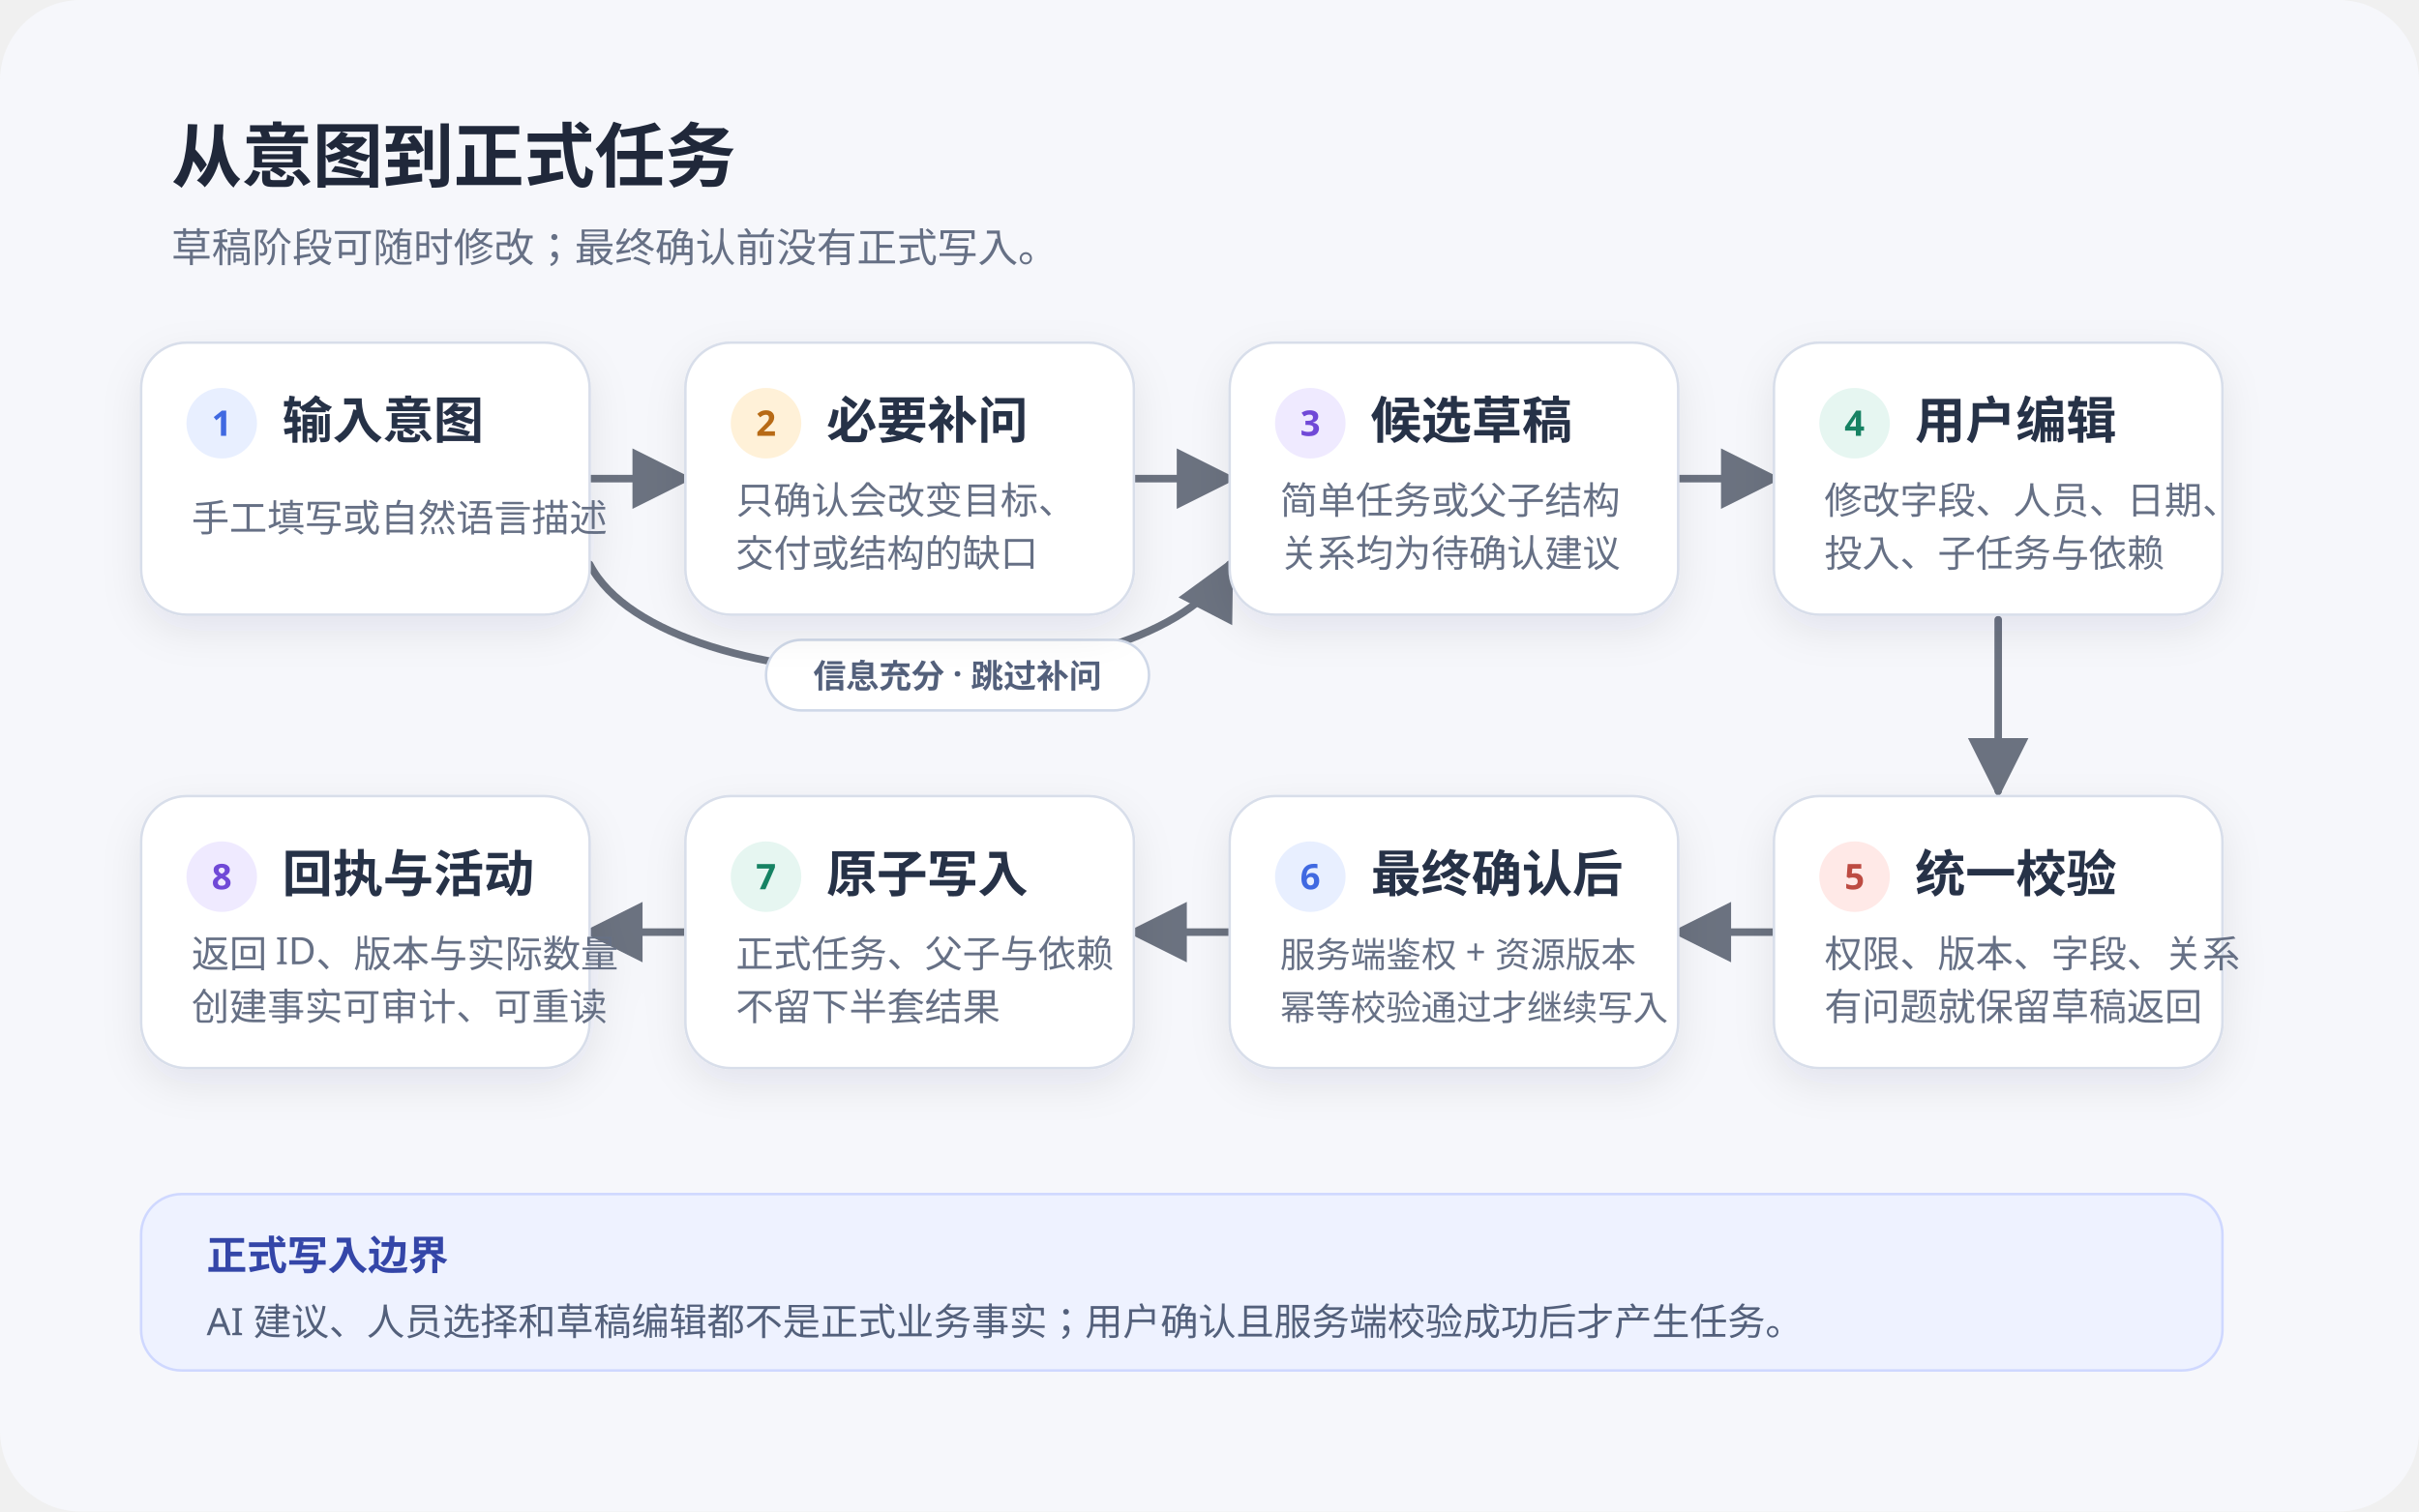
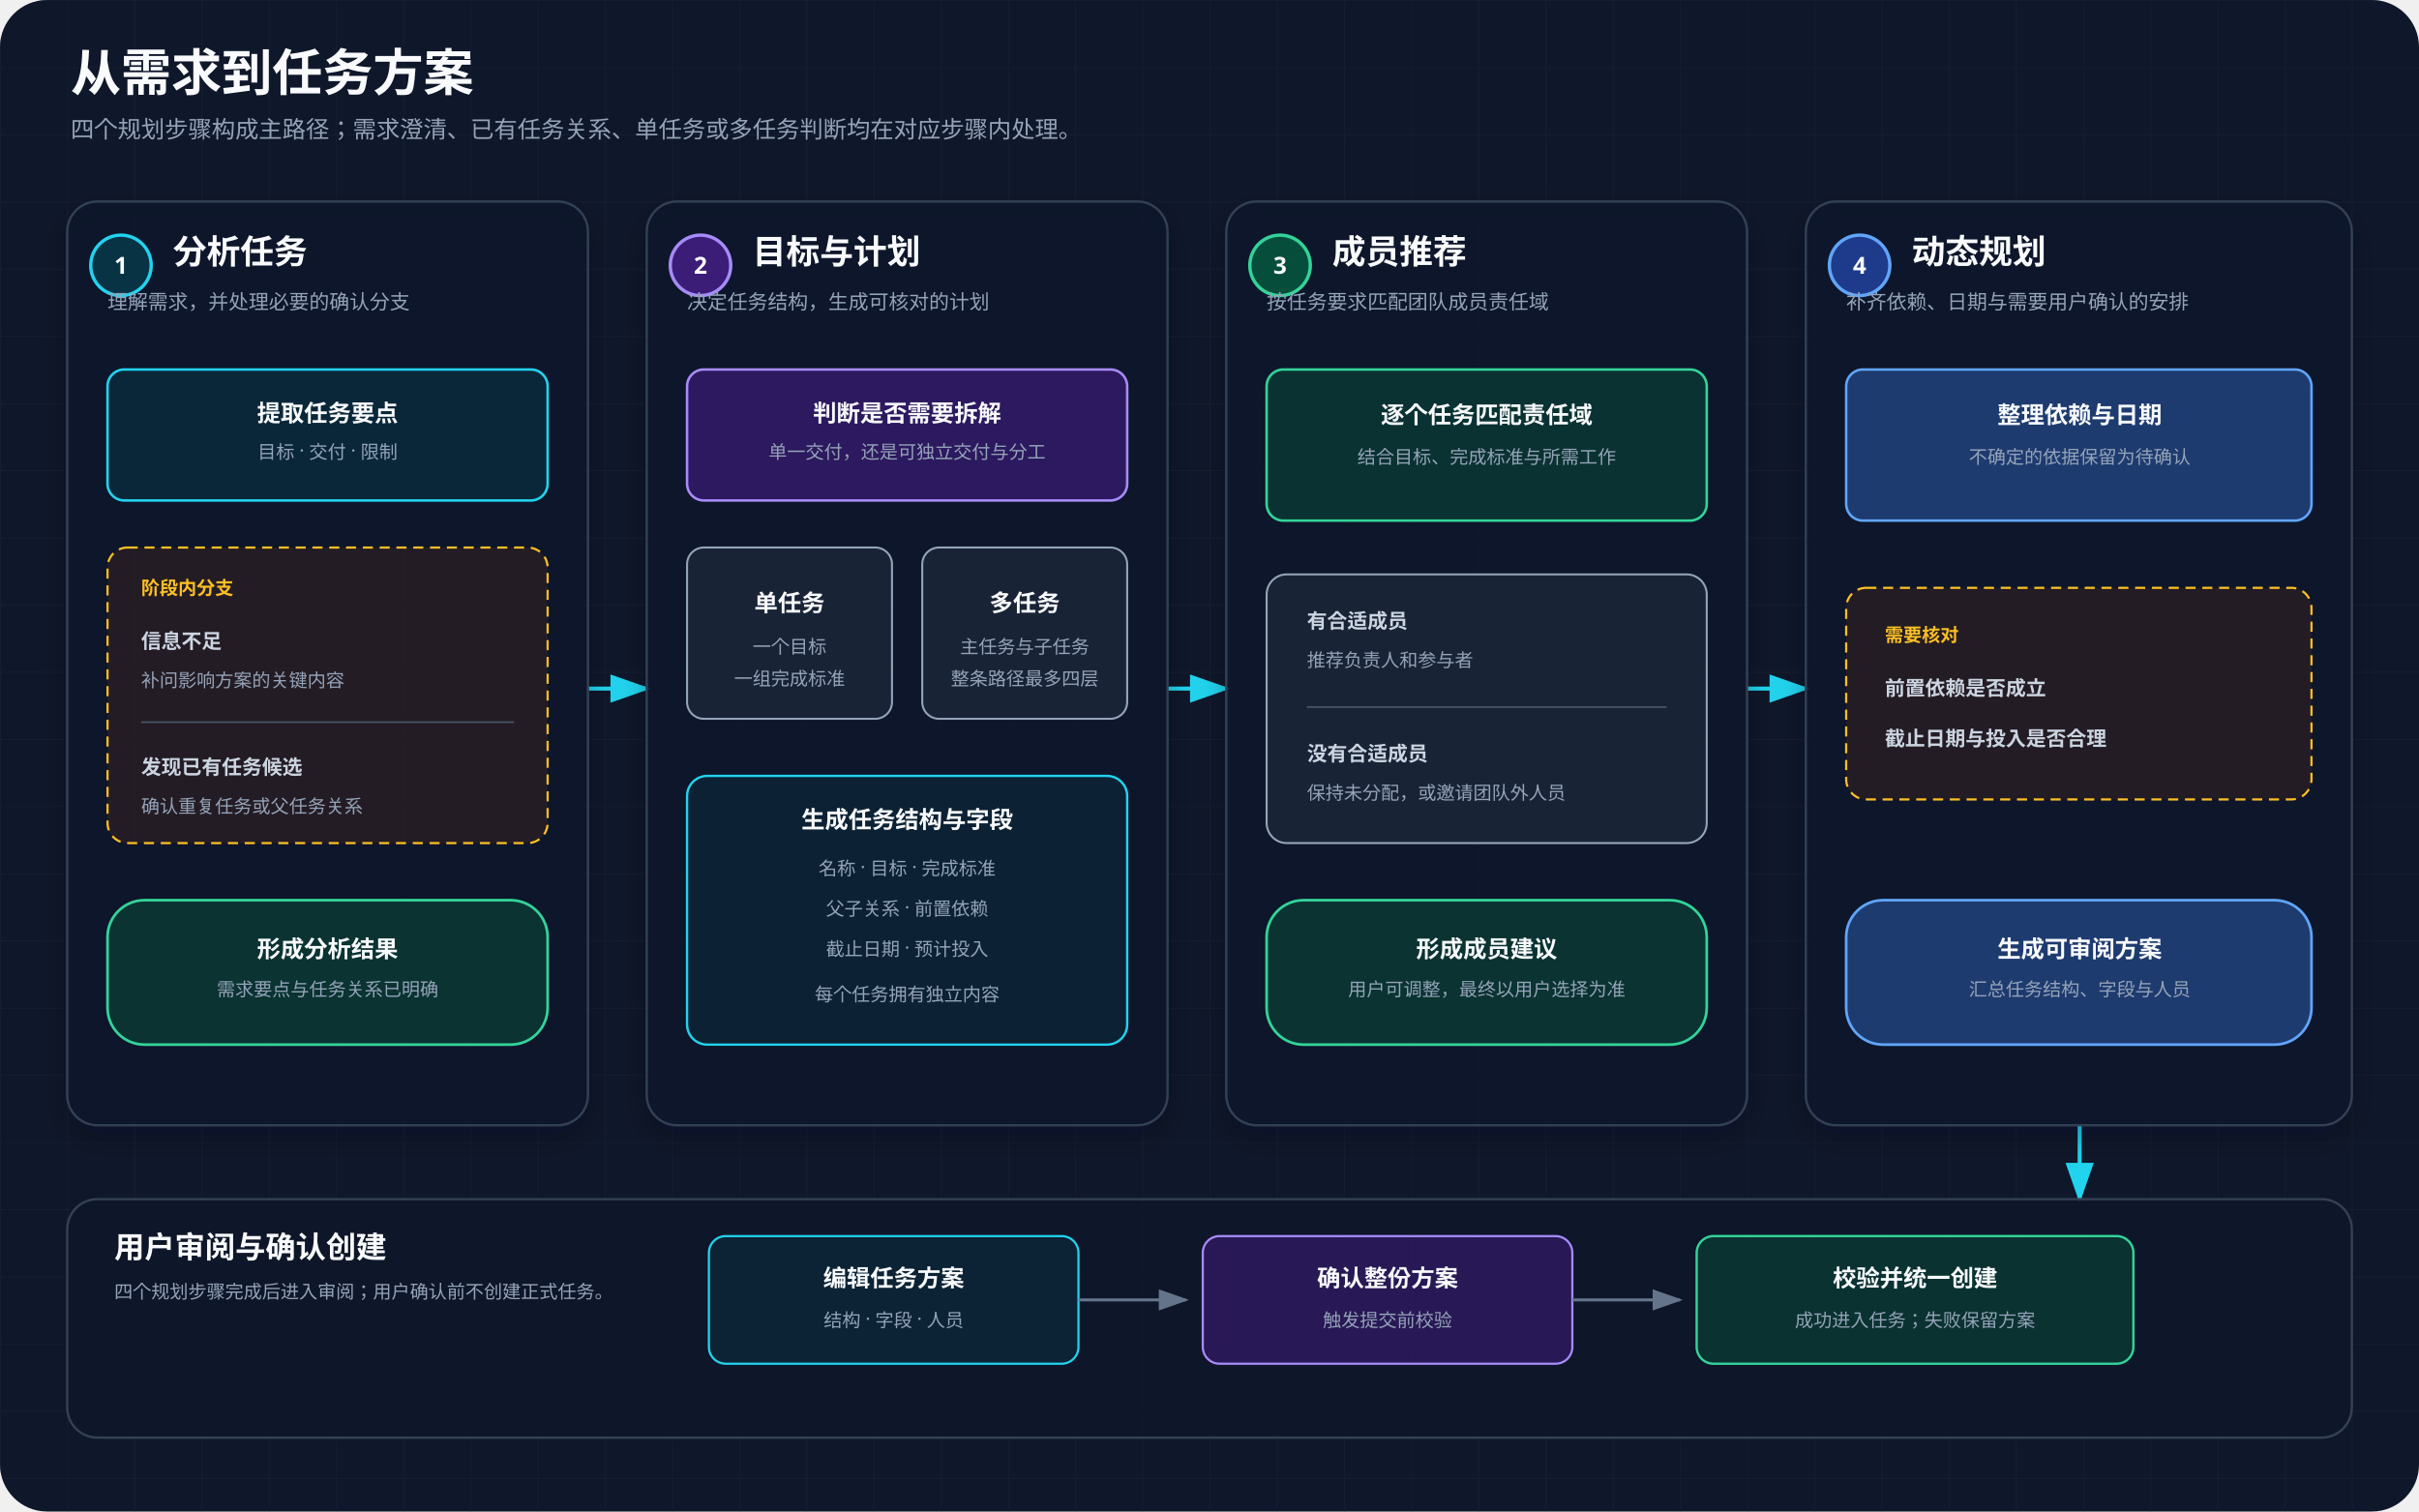
- <svg xmlns="http://www.w3.org/2000/svg" viewBox="0 0 960 600" role="img" aria-labelledby="title desc">
+ <svg xmlns="http://www.w3.org/2000/svg" viewBox="0 0 1440 900" role="img" aria-labelledby="title desc">
  <defs>
-     <marker id="arrow" markerHeight="8" markerWidth="8" orient="auto" refX="7" refY="4">
-       <path d="M0 0 8 4 0 8Z" fill="#6b7280" />
+     <pattern id="grid" width="40" height="40" patternUnits="userSpaceOnUse">
+       <path d="M40 0H0V40" fill="none" stroke="#1e293b" stroke-width="0.6" />
+     </pattern>
+     <filter id="shadow" x="-20%" y="-20%" width="140%" height="140%">
+       <feDropShadow dx="0" dy="7" flood-color="#020617" flood-opacity="0.32" stdDeviation="8" />
+     </filter>
+     <marker id="arrow" markerWidth="10" markerHeight="7" refX="9" refY="3.5" orient="auto">
+       <polygon points="0 0,10 3.5,0 7" fill="#64748b" />
    </marker>
-     <filter id="shadow" x="-20%" y="-20%" width="140%" height="140%">
-       <feDropShadow dx="0" dy="6" flood-color="#172033" flood-opacity="0.08" stdDeviation="8" />
-     </filter>
+     <marker id="arrow-cyan" markerWidth="10" markerHeight="7" refX="9" refY="3.5" orient="auto">
+       <polygon points="0 0,10 3.5,0 7" fill="#22d3ee" />
+     </marker>
+     <style>
+       text { font-family: "JetBrains Mono", "Noto Sans SC", "PingFang SC", sans-serif; }
+       .title { fill: #f8fafc; font-size: 30px; font-weight: 750; }
+       .subtitle { fill: #94a3b8; font-size: 14px; }
+       .stage { fill: rgba(15,23,42,.82); stroke: #334155; stroke-width: 1.4; }
+       .stage-title { fill: #f8fafc; font-size: 20px; font-weight: 700; }
+       .stage-sub { fill: #94a3b8; font-size: 12px; }
+       .step-number { fill: #f8fafc; font-size: 14px; font-weight: 750; text-anchor: middle; }
+       .node-title { fill: #f8fafc; font-size: 14px; font-weight: 650; text-anchor: middle; }
+       .node-sub { fill: #94a3b8; font-size: 11px; text-anchor: middle; }
+       .branch-label { fill: #cbd5e1; font-size: 12px; font-weight: 650; }
+       .branch-note { fill: #94a3b8; font-size: 11px; }
+       .main { fill: none; stroke: #22d3ee; stroke-width: 2.4; marker-end: url(#arrow-cyan); }
+       .flow { fill: none; stroke: #64748b; stroke-width: 1.8; marker-end: url(#arrow); }
+     </style>
  </defs>
-   <rect width="960" height="600" rx="32" fill="#f6f7fb" />
-   <text x="68" y="72" font-family="system-ui, sans-serif" font-size="28" font-weight="700" fill="#20283a">从意图到正式任务</text>
-   <text x="68" y="104" font-family="system-ui, sans-serif" font-size="16" fill="#667085">草稿阶段可随时修改；最终确认前没有正式写入。</text>
-   <g fill="none" stroke="#6b7280" stroke-linecap="round" stroke-width="3" marker-end="url(#arrow)">
-     <path d="M234 190H272" />
-     <path d="M450 190H488" />
-     <path d="M234 224C264 282 458 282 488 224" />
-     <path d="M666 190H704" />
-     <path d="M793 246V314" />
-     <path d="M704 370H666" />
-     <path d="M488 370H450" />
-     <path d="M272 370H234" />
+   <rect width="1440" height="900" rx="28" fill="#0f172a" />
+   <rect width="1440" height="900" rx="28" fill="url(#grid)" opacity=".75" />
+   <text class="title" x="42" y="54">从需求到任务方案</text>
+   <text class="subtitle" x="42" y="82">四个规划步骤构成主路径；需求澄清、已有任务关系、单任务或多任务判断均在对应步骤内处理。</text>
+   <path class="main" d="M350 410H385" />
+   <path class="main" d="M695 410H730" />
+   <path class="main" d="M1040 410H1075" />
+   <path class="main" d="M1238 670V714" />
+   <g filter="url(#shadow)">
+     <rect class="stage" x="40" y="120" width="310" height="550" rx="18" />
  </g>
-   <rect x="304" y="254" width="152" height="28" rx="14" fill="#ffffff" stroke="#cfd8e8" />
-   <text x="380" y="273" text-anchor="middle" font-family="system-ui, sans-serif" font-size="13" font-weight="650" fill="#53607b">信息充分 · 跳过补问</text>
-   <g filter="url(#shadow)" font-family="system-ui, sans-serif">
-     <g>
-       <rect x="56" y="136" width="178" height="108" rx="18" fill="#ffffff" stroke="#d8deea" />
-       <circle cx="88" cy="168" r="14" fill="#e8efff" />
-       <text x="88" y="173" text-anchor="middle" font-size="14" font-weight="700" fill="#4169e1">1</text>
-       <text x="112" y="174" font-size="20" font-weight="700" fill="#273047">输入意图</text>
-       <text x="76" y="211" font-size="15" fill="#667085">手工填写或自然语言描述</text>
-     </g>
-     <g>
-       <rect x="272" y="136" width="178" height="108" rx="18" fill="#ffffff" stroke="#d8deea" />
-       <circle cx="304" cy="168" r="14" fill="#fff1d8" />
-       <text x="304" y="173" text-anchor="middle" font-size="14" font-weight="700" fill="#b76a12">2</text>
-       <text x="328" y="174" font-size="20" font-weight="700" fill="#273047">必要补问</text>
-       <text x="292" y="204" font-size="15" fill="#667085">只确认会改变目标、</text>
-       <text x="292" y="225" font-size="15" fill="#667085">交付或结构的缺口</text>
-     </g>
-     <g>
-       <rect x="488" y="136" width="178" height="108" rx="18" fill="#ffffff" stroke="#d8deea" />
-       <circle cx="520" cy="168" r="14" fill="#efeaff" />
-       <text x="520" y="173" text-anchor="middle" font-size="14" font-weight="700" fill="#7048d7">3</text>
-       <text x="544" y="174" font-size="20" font-weight="700" fill="#273047">候选草稿</text>
-       <text x="508" y="204" font-size="15" fill="#667085">简单任务或父子结构</text>
-       <text x="508" y="225" font-size="15" fill="#667085">关系均为待确认建议</text>
-     </g>
-     <g>
-       <rect x="704" y="136" width="178" height="108" rx="18" fill="#ffffff" stroke="#d8deea" />
-       <circle cx="736" cy="168" r="14" fill="#e6f6f1" />
-       <text x="736" y="173" text-anchor="middle" font-size="14" font-weight="700" fill="#168263">4</text>
-       <text x="760" y="174" font-size="20" font-weight="700" fill="#273047">用户编辑</text>
-       <text x="724" y="204" font-size="15" fill="#667085">修改字段、人员、日期、</text>
-       <text x="724" y="225" font-size="15" fill="#667085">投入、子任务与依赖</text>
-     </g>
-     <g>
-       <rect x="704" y="316" width="178" height="108" rx="18" fill="#ffffff" stroke="#d8deea" />
-       <circle cx="736" cy="348" r="14" fill="#ffe9e7" />
-       <text x="736" y="353" text-anchor="middle" font-size="14" font-weight="700" fill="#bd4b43">5</text>
-       <text x="760" y="354" font-size="20" font-weight="700" fill="#273047">统一校验</text>
-       <text x="724" y="384" font-size="15" fill="#667085">权限、版本、字段、关系</text>
-       <text x="724" y="405" font-size="15" fill="#667085">有问题就保留草稿返回</text>
-     </g>
-     <g>
-       <rect x="488" y="316" width="178" height="108" rx="18" fill="#ffffff" stroke="#d8deea" />
-       <circle cx="520" cy="348" r="14" fill="#e8efff" />
-       <text x="520" y="353" text-anchor="middle" font-size="14" font-weight="700" fill="#4169e1">6</text>
-       <text x="544" y="354" font-size="20" font-weight="700" fill="#273047">最终确认后</text>
-       <text x="508" y="384" font-size="14" fill="#667085">服务端鉴权 + 资源版本</text>
-       <text x="508" y="405" font-size="14" fill="#667085">幂等校验通过才继续写入</text>
-     </g>
-     <g>
-       <rect x="272" y="316" width="178" height="108" rx="18" fill="#ffffff" stroke="#d8deea" />
-       <circle cx="304" cy="348" r="14" fill="#e6f6f1" />
-       <text x="304" y="353" text-anchor="middle" font-size="14" font-weight="700" fill="#168263">7</text>
-       <text x="328" y="354" font-size="20" font-weight="700" fill="#273047">原子写入</text>
-       <text x="292" y="384" font-size="15" fill="#667085">正式任务、父子与依赖</text>
-       <text x="292" y="405" font-size="15" fill="#667085">不留下半套结果</text>
-     </g>
-     <g>
-       <rect x="56" y="316" width="178" height="108" rx="18" fill="#ffffff" stroke="#d8deea" />
-       <circle cx="88" cy="348" r="14" fill="#efeaff" />
-       <text x="88" y="353" text-anchor="middle" font-size="14" font-weight="700" fill="#7048d7">8</text>
-       <text x="112" y="354" font-size="20" font-weight="700" fill="#273047">回执与活动</text>
-       <text x="76" y="384" font-size="15" fill="#667085">返回 ID、版本与实际数量</text>
-       <text x="76" y="405" font-size="15" fill="#667085">创建事实可审计、可重读</text>
-     </g>
+   <circle cx="72" cy="158" r="18" fill="#083344" stroke="#22d3ee" stroke-width="2" />
+   <text class="step-number" x="72" y="163">1</text>
+   <text class="stage-title" x="103" y="157">分析任务</text>
+   <text class="stage-sub" x="64" y="184">理解需求，并处理必要的确认分支</text>
+   <rect x="64" y="220" width="262" height="78" rx="10" fill="#0f172a" />
+   <rect x="64" y="220" width="262" height="78" rx="10" fill="rgba(8,51,68,.58)" stroke="#22d3ee" stroke-width="1.5" />
+   <text class="node-title" x="195" y="251">提取任务要点</text>
+   <text class="node-sub" x="195" y="273">目标 · 交付 · 限制</text>
+   <rect x="64" y="326" width="262" height="176" rx="12" fill="rgba(120,53,15,.22)" stroke="#fbbf24" stroke-width="1.3" stroke-dasharray="6 4" />
+   <text x="84" y="354" fill="#fbbf24" font-size="11" font-weight="700">阶段内分支</text>
+   <text class="branch-label" x="84" y="386">信息不足</text>
+   <text class="branch-note" x="84" y="409">补问影响方案的关键内容</text>
+   <line x1="84" y1="430" x2="306" y2="430" stroke="#475569" />
+   <text class="branch-label" x="84" y="461">发现已有任务候选</text>
+   <text class="branch-note" x="84" y="484">确认重复任务或父任务关系</text>
+   <rect x="64" y="536" width="262" height="86" rx="22" fill="#0f172a" />
+   <rect x="64" y="536" width="262" height="86" rx="22" fill="rgba(6,78,59,.52)" stroke="#34d399" stroke-width="1.6" />
+   <text class="node-title" x="195" y="570">形成分析结果</text>
+   <text class="node-sub" x="195" y="593">需求要点与任务关系已明确</text>
+   <g filter="url(#shadow)">
+     <rect class="stage" x="385" y="120" width="310" height="550" rx="18" />
  </g>
-   <rect x="56" y="474" width="826" height="70" rx="16" fill="#eef2ff" stroke="#cfd8ff" />
-   <text x="82" y="504" font-family="system-ui, sans-serif" font-size="16" font-weight="700" fill="#3446a8">正式写入边界</text>
-   <text x="82" y="530" font-family="system-ui, sans-serif" font-size="15" fill="#53607b">AI 建议、人员选择和草稿编辑都不是正式业务事实；用户确认且服务端校验成功后才产生任务。</text>
+   <circle cx="417" cy="158" r="18" fill="#3b1d78" stroke="#a78bfa" stroke-width="2" />
+   <text class="step-number" x="417" y="163">2</text>
+   <text class="stage-title" x="448" y="157">目标与计划</text>
+   <text class="stage-sub" x="409" y="184">决定任务结构，生成可核对的计划</text>
+   <rect x="409" y="220" width="262" height="78" rx="10" fill="#0f172a" />
+   <rect x="409" y="220" width="262" height="78" rx="10" fill="rgba(76,29,149,.5)" stroke="#a78bfa" stroke-width="1.5" />
+   <text class="node-title" x="540" y="251">判断是否需要拆解</text>
+   <text class="node-sub" x="540" y="273">单一交付，还是可独立交付与分工</text>
+   <rect x="409" y="326" width="122" height="102" rx="10" fill="rgba(30,41,59,.72)" stroke="#94a3b8" stroke-width="1.2" />
+   <text class="node-title" x="470" y="364">单任务</text>
+   <text class="node-sub" x="470" y="389">一个目标</text>
+   <text class="node-sub" x="470" y="408">一组完成标准</text>
+   <rect x="549" y="326" width="122" height="102" rx="10" fill="rgba(30,41,59,.72)" stroke="#94a3b8" stroke-width="1.2" />
+   <text class="node-title" x="610" y="364">多任务</text>
+   <text class="node-sub" x="610" y="389">主任务与子任务</text>
+   <text class="node-sub" x="610" y="408">整条路径最多四层</text>
+   <rect x="409" y="462" width="262" height="160" rx="12" fill="#0f172a" />
+   <rect x="409" y="462" width="262" height="160" rx="12" fill="rgba(8,51,68,.42)" stroke="#22d3ee" stroke-width="1.4" />
+   <text class="node-title" x="540" y="493">生成任务结构与字段</text>
+   <text class="node-sub" x="540" y="521">名称 · 目标 · 完成标准</text>
+   <text class="node-sub" x="540" y="545">父子关系 · 前置依赖</text>
+   <text class="node-sub" x="540" y="569">截止日期 · 预计投入</text>
+   <text class="node-sub" x="540" y="596">每个任务拥有独立内容</text>
+   <g filter="url(#shadow)">
+     <rect class="stage" x="730" y="120" width="310" height="550" rx="18" />
+   </g>
+   <circle cx="762" cy="158" r="18" fill="#064e3b" stroke="#34d399" stroke-width="2" />
+   <text class="step-number" x="762" y="163">3</text>
+   <text class="stage-title" x="793" y="157">成员推荐</text>
+   <text class="stage-sub" x="754" y="184">按任务要求匹配团队成员责任域</text>
+   <rect x="754" y="220" width="262" height="90" rx="10" fill="#0f172a" />
+   <rect x="754" y="220" width="262" height="90" rx="10" fill="rgba(6,78,59,.5)" stroke="#34d399" stroke-width="1.5" />
+   <text class="node-title" x="885" y="252">逐个任务匹配责任域</text>
+   <text class="node-sub" x="885" y="276">结合目标、完成标准与所需工作</text>
+   <rect x="754" y="342" width="262" height="160" rx="12" fill="rgba(30,41,59,.72)" stroke="#94a3b8" stroke-width="1.2" />
+   <text class="branch-label" x="778" y="374">有合适成员</text>
+   <text class="branch-note" x="778" y="397">推荐负责人和参与者</text>
+   <line x1="778" y1="421" x2="992" y2="421" stroke="#475569" />
+   <text class="branch-label" x="778" y="453">没有合适成员</text>
+   <text class="branch-note" x="778" y="476">保持未分配，或邀请团队外人员</text>
+   <rect x="754" y="536" width="262" height="86" rx="22" fill="#0f172a" />
+   <rect x="754" y="536" width="262" height="86" rx="22" fill="rgba(6,78,59,.52)" stroke="#34d399" stroke-width="1.6" />
+   <text class="node-title" x="885" y="570">形成成员建议</text>
+   <text class="node-sub" x="885" y="593">用户可调整，最终以用户选择为准</text>
+   <g filter="url(#shadow)">
+     <rect class="stage" x="1075" y="120" width="325" height="550" rx="18" />
+   </g>
+   <circle cx="1107" cy="158" r="18" fill="#1e3a8a" stroke="#60a5fa" stroke-width="2" />
+   <text class="step-number" x="1107" y="163">4</text>
+   <text class="stage-title" x="1138" y="157">动态规划</text>
+   <text class="stage-sub" x="1099" y="184">补齐依赖、日期与需要用户确认的安排</text>
+   <rect x="1099" y="220" width="277" height="90" rx="10" fill="#0f172a" />
+   <rect x="1099" y="220" width="277" height="90" rx="10" fill="rgba(59,130,246,.34)" stroke="#60a5fa" stroke-width="1.5" />
+   <text class="node-title" x="1238" y="252">整理依赖与日期</text>
+   <text class="node-sub" x="1238" y="276">不确定的依据保留为待确认</text>
+   <rect x="1099" y="350" width="277" height="126" rx="12" fill="rgba(120,53,15,.22)" stroke="#fbbf24" stroke-width="1.3" stroke-dasharray="6 4" />
+   <text x="1122" y="382" fill="#fbbf24" font-size="11" font-weight="700">需要核对</text>
+   <text class="branch-label" x="1122" y="414">前置依赖是否成立</text>
+   <text class="branch-label" x="1122" y="444">截止日期与投入是否合理</text>
+   <rect x="1099" y="536" width="277" height="86" rx="22" fill="#0f172a" />
+   <rect x="1099" y="536" width="277" height="86" rx="22" fill="rgba(59,130,246,.34)" stroke="#60a5fa" stroke-width="1.6" />
+   <text class="node-title" x="1238" y="570">生成可审阅方案</text>
+   <text class="node-sub" x="1238" y="593">汇总任务结构、字段与人员</text>
+   <rect x="40" y="714" width="1360" height="142" rx="18" fill="rgba(15,23,42,.9)" stroke="#334155" stroke-width="1.4" />
+   <text x="68" y="749" fill="#f8fafc" font-size="18" font-weight="700">用户审阅与确认创建</text>
+   <text x="68" y="773" fill="#94a3b8" font-size="11">四个规划步骤完成后进入审阅；用户确认前不创建正式任务。</text>
+   <rect x="422" y="736" width="220" height="76" rx="10" fill="rgba(8,51,68,.45)" stroke="#22d3ee" stroke-width="1.3" />
+   <text class="node-title" x="532" y="766">编辑任务方案</text>
+   <text class="node-sub" x="532" y="790">结构 · 字段 · 人员</text>
+   <path class="flow" d="M642 774H706" />
+   <rect x="716" y="736" width="220" height="76" rx="10" fill="rgba(76,29,149,.42)" stroke="#a78bfa" stroke-width="1.3" />
+   <text class="node-title" x="826" y="766">确认整份方案</text>
+   <text class="node-sub" x="826" y="790">触发提交前校验</text>
+   <path class="flow" d="M936 774H1000" />
+   <rect x="1010" y="736" width="260" height="76" rx="10" fill="rgba(6,78,59,.5)" stroke="#34d399" stroke-width="1.4" />
+   <text class="node-title" x="1140" y="766">校验并统一创建</text>
+   <text class="node-sub" x="1140" y="790">成功进入任务；失败保留方案</text>
</svg>
